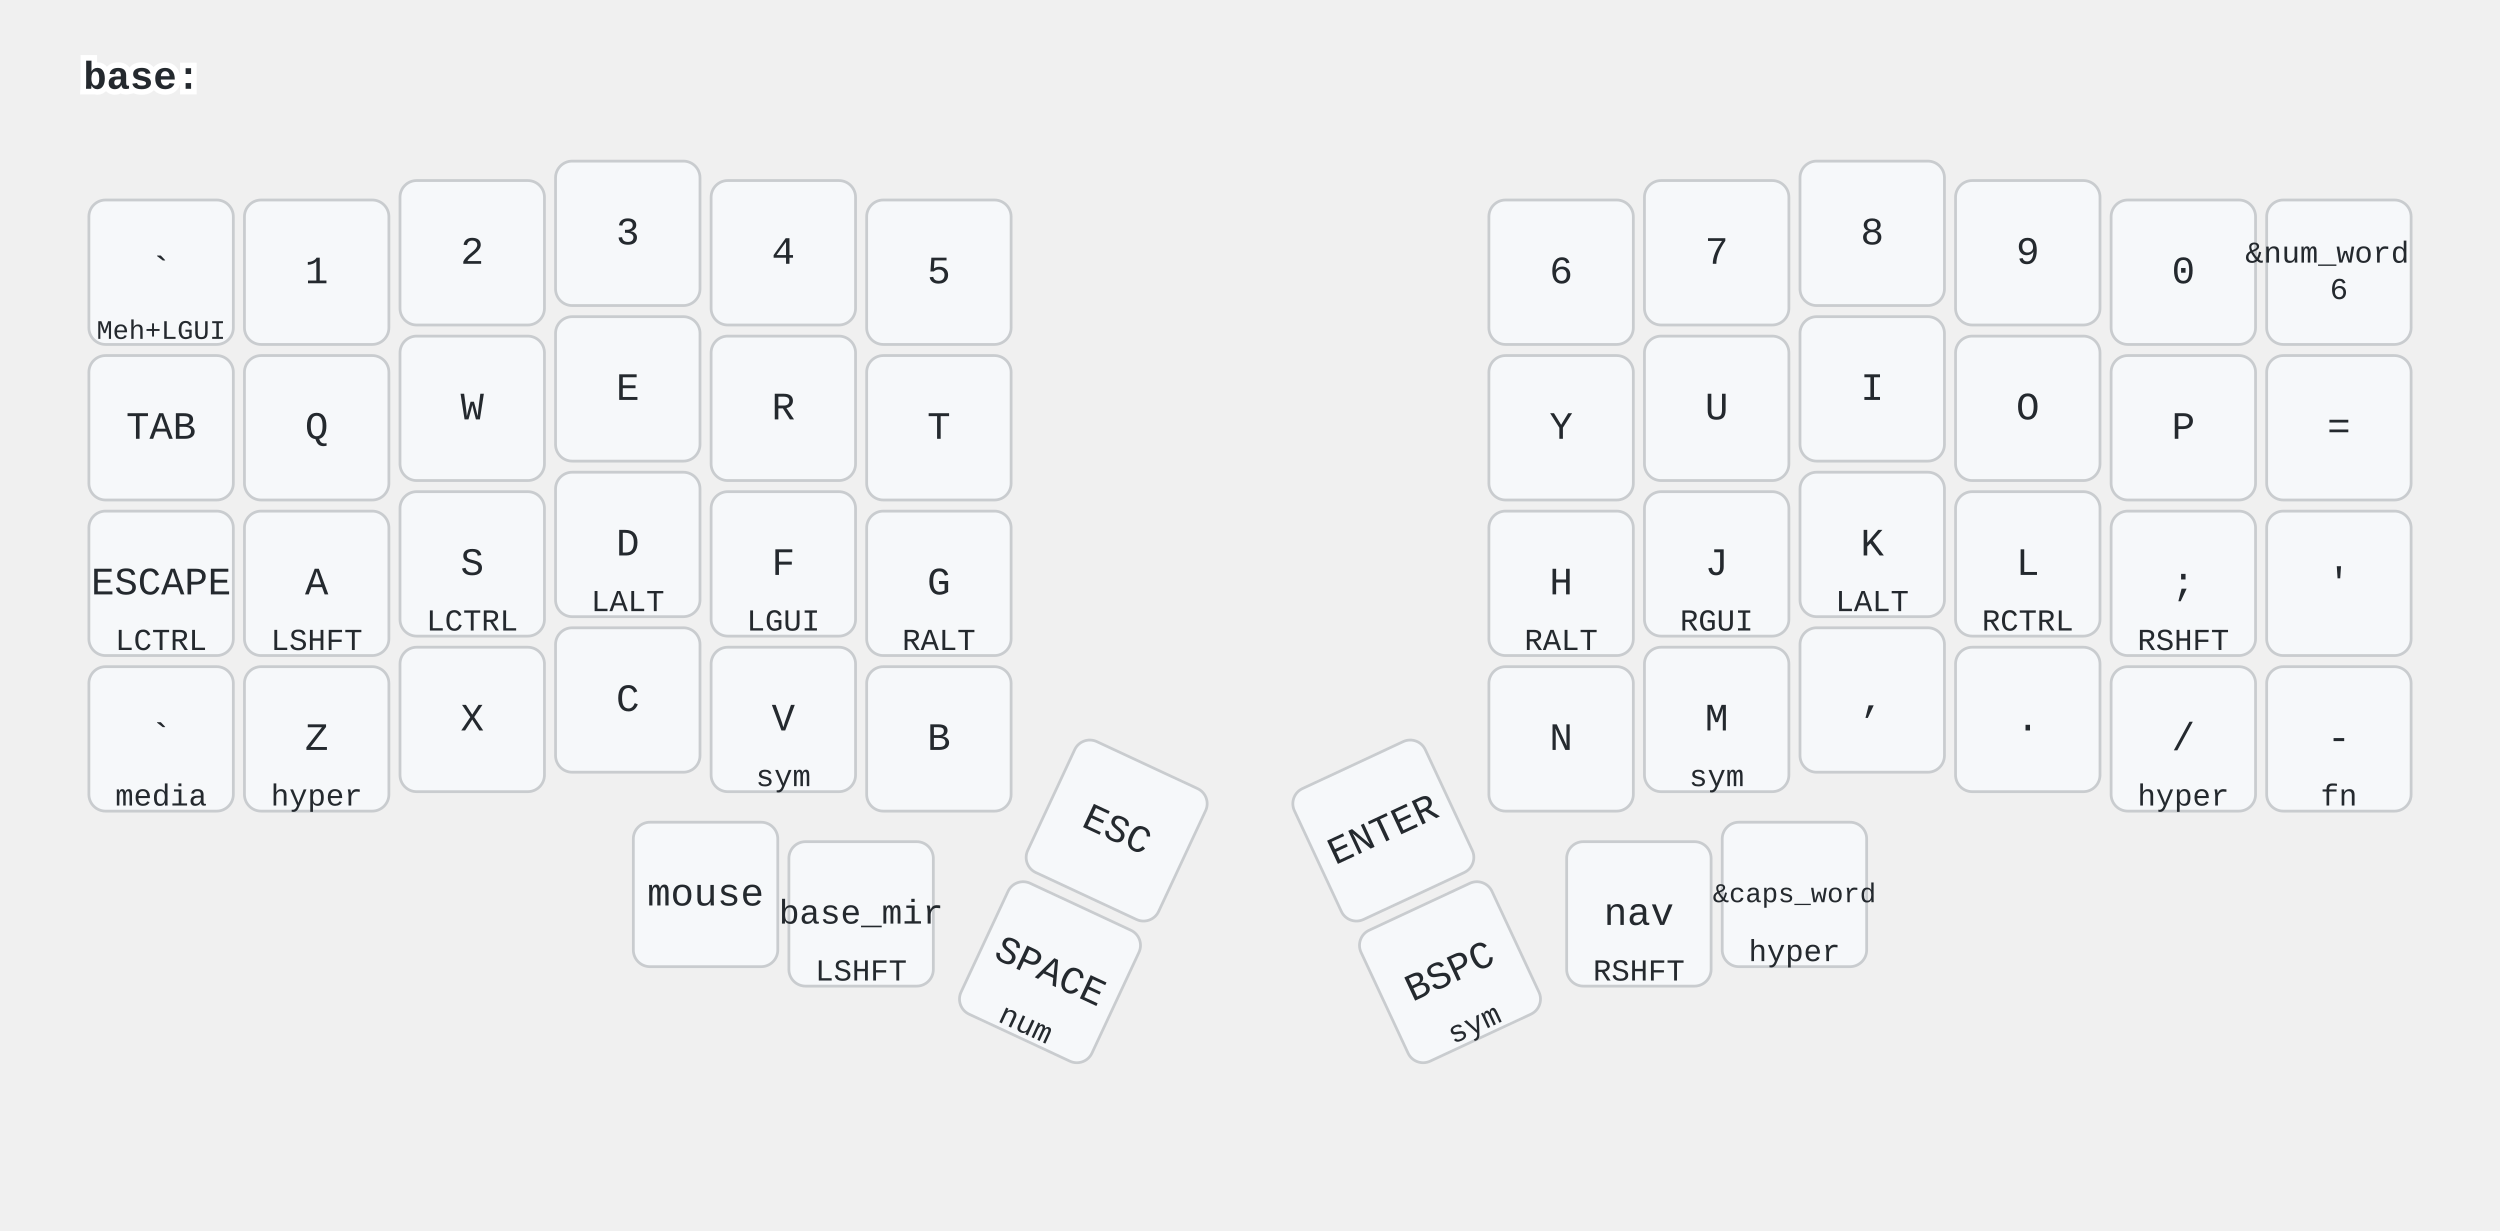
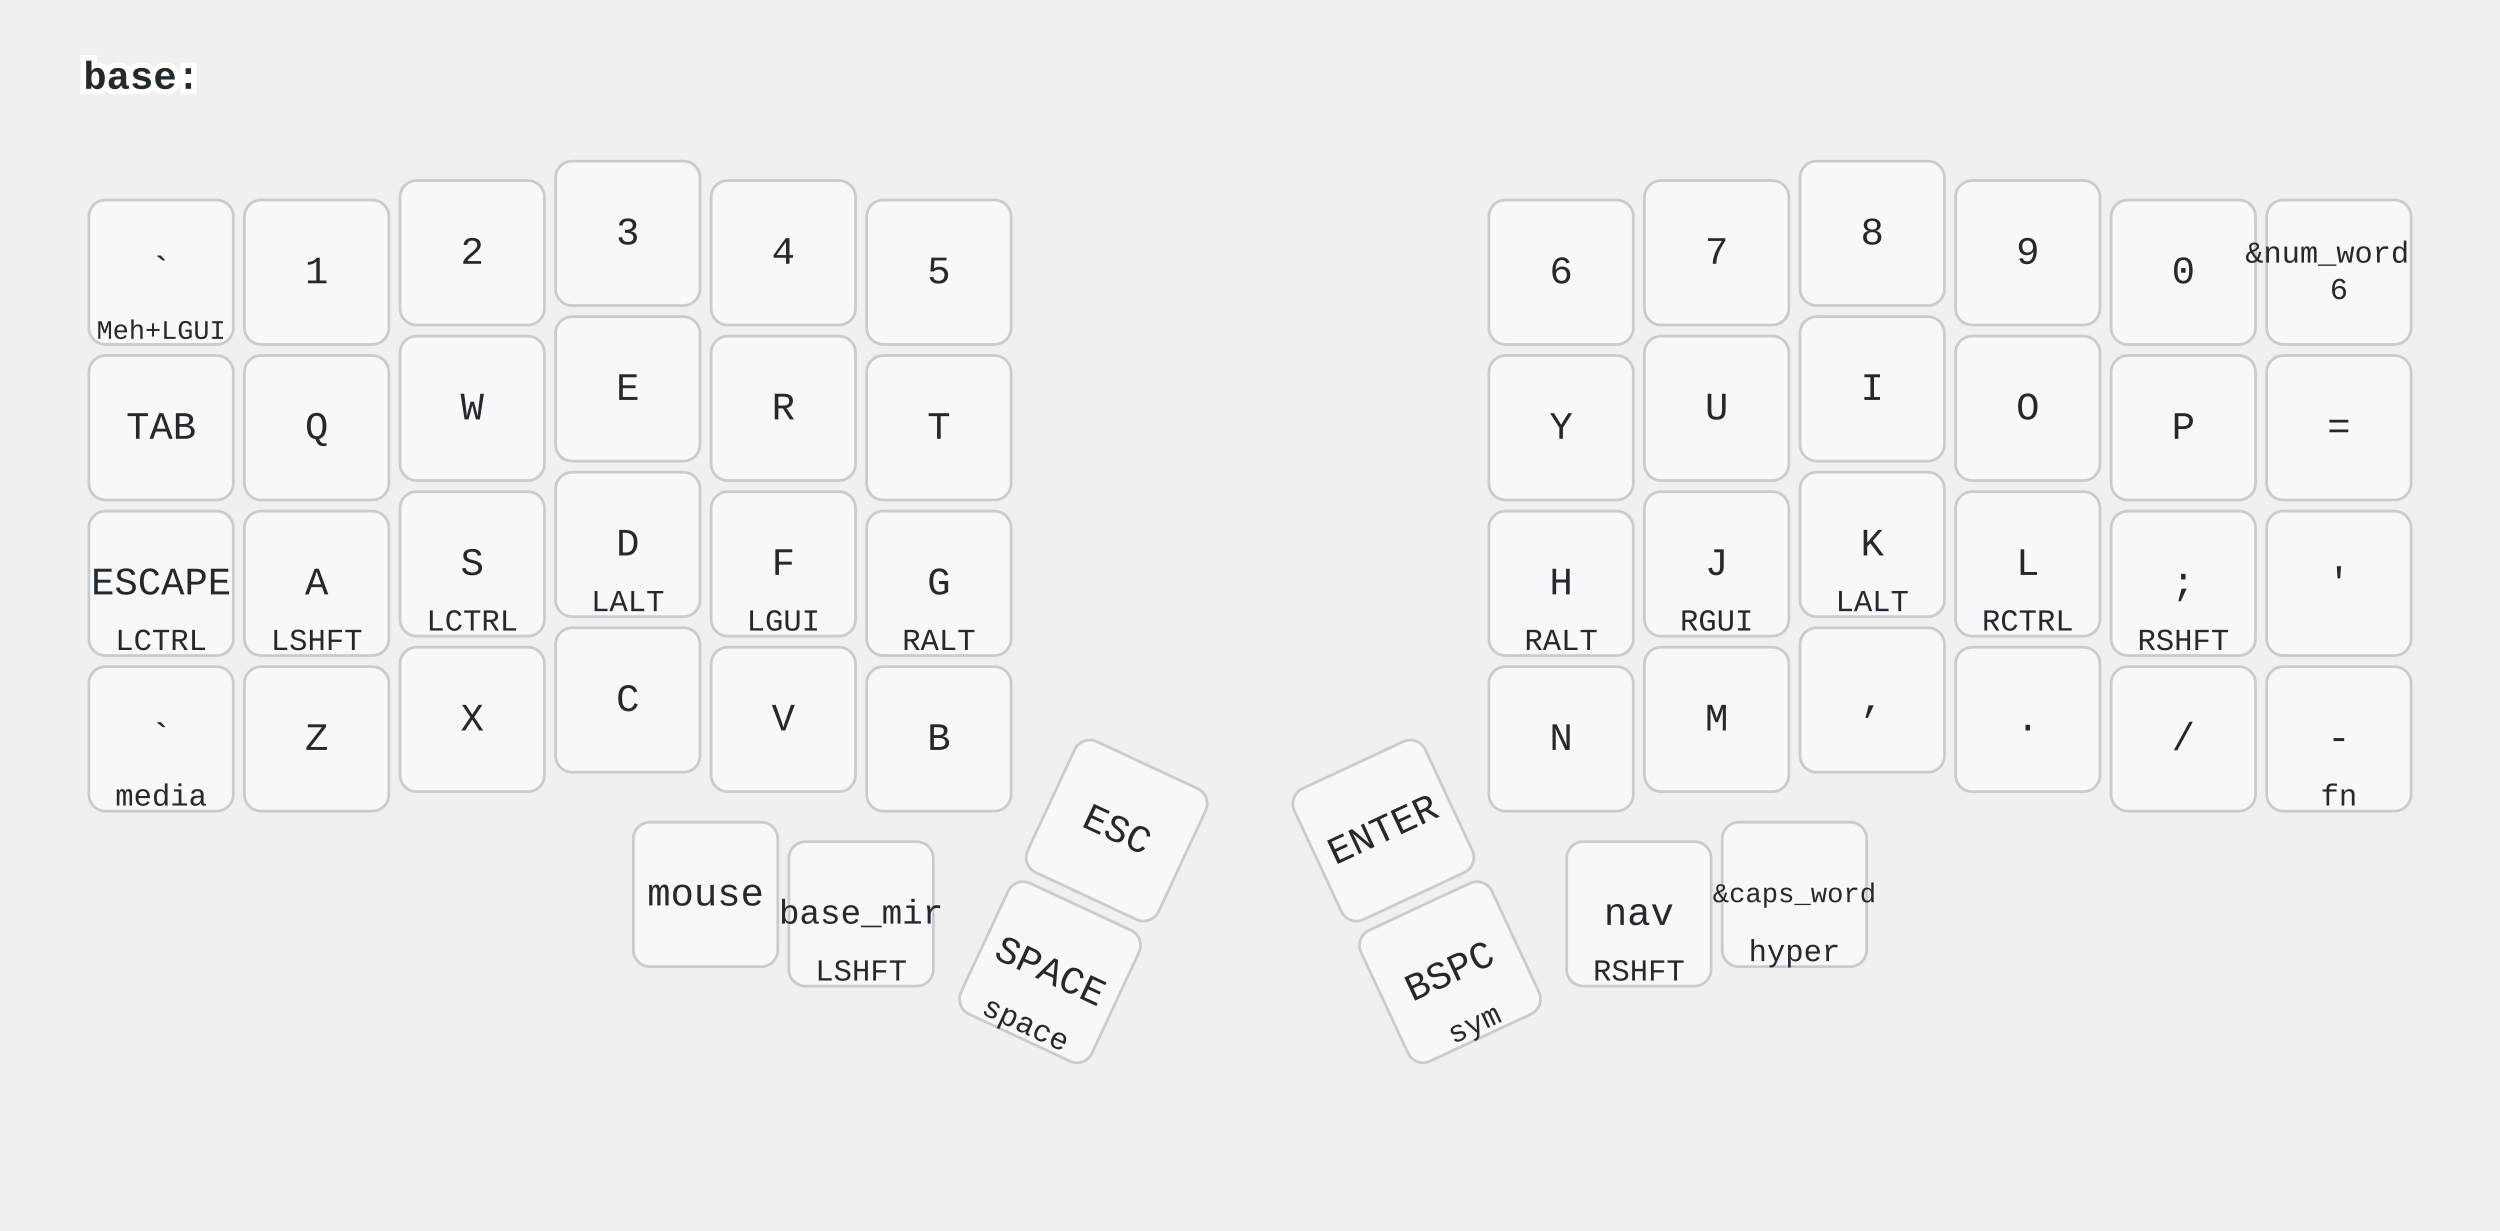
<svg xmlns="http://www.w3.org/2000/svg" width="900" height="443" viewBox="0 0 900 443" class="keymap">
  <style>/* inherit to force styles through use tags */
svg path {
    fill: inherit;
}

/* font and background color specifications */
svg.keymap {
    font-family: SFMono-Regular,Consolas,Liberation Mono,Menlo,monospace;
    font-size: 14px;
    font-kerning: normal;
    text-rendering: optimizeLegibility;
    fill: #24292e;
}

/* default key styling */
rect.key {
    fill: #f6f8fa;
}

rect.key, rect.combo {
    stroke: #c9cccf;
    stroke-width: 1;
}

/* default key side styling, only used is draw_key_sides is set */
rect.side {
    filter: brightness(90%);
}

/* color accent for combo boxes */
rect.combo, rect.combo-separate {
    fill: #cdf;
}

/* color accent for held keys */
rect.held, rect.combo.held {
    fill: #fdd;
}

/* color accent for ghost (optional) keys */
rect.ghost, rect.combo.ghost {
    stroke-dasharray: 4, 4;
    stroke-width: 2;
}

text {
    text-anchor: middle;
    dominant-baseline: middle;
}

/* styling for layer labels */
text.label {
    font-weight: bold;
    text-anchor: start;
    stroke: white;
    stroke-width: 4;
    paint-order: stroke;
}

/* styling for optional footer */
text.footer {
    text-anchor: end;
    dominant-baseline: auto;
    stroke: white;
    stroke-width: 4;
    paint-order: stroke;
}

/* styling for combo tap, and key non-tap label text */
text.combo, text.hold, text.shifted, text.left, text.right, text.tl, text.tr, text.bl, text.br {
    font-size: 11px;
}

text.hold, text.bl, text.br {
    text-anchor: middle;
    dominant-baseline: auto;
}

text.shifted, text.tl, text.tr {
    text-anchor: middle;
    dominant-baseline: hanging;
}

text.left, text.tl, text.bl {
    text-anchor: start;
}

text.right, text.tr, text.br {
    text-anchor: end;
}

text.layer-activator {
    text-decoration: underline;
}

/* styling for hold/shifted label text in combo box */
text.combo.hold, text.combo.shifted, text.combo.left, text.combo.right {
    font-size: 8px;
}

/* lighter symbol for transparent keys */
text.trans {
    fill: #7b7e81;
}

/* styling for combo dendrons */
path.combo {
    stroke-width: 1;
    stroke: gray;
    fill: none;
}

/* Start Tabler Icons Cleanup */
/* cannot use height/width with glyphs */
.icon-tabler &gt; path {
    fill: inherit;
    stroke: inherit;
    stroke-width: 2;
}
/* hide tabler's default box */
.icon-tabler &gt; path[stroke="none"][fill="none"] {
    visibility: hidden;
}
/* End Tabler Icons Cleanup */
</style>
  <g transform="translate(30, 0)" class="layer-base">
    <text x="0" y="28" class="label" id="base">base:</text>
    <g transform="translate(0, 56)">
      <g transform="translate(28, 42)" class="key keypos-0">
        <rect rx="6" ry="6" x="-26" y="-26" width="52" height="52" class="key" />
        <text x="0" y="0" class="key tap">`</text>
        <text x="0" y="24" class="key hold">
          <tspan style="font-size: 88%">Meh+LGUI</tspan>
        </text>
      </g>
      <g transform="translate(84, 42)" class="key keypos-1">
        <rect rx="6" ry="6" x="-26" y="-26" width="52" height="52" class="key" />
        <text x="0" y="0" class="key tap">1</text>
      </g>
      <g transform="translate(140, 35)" class="key keypos-2">
        <rect rx="6" ry="6" x="-26" y="-26" width="52" height="52" class="key" />
        <text x="0" y="0" class="key tap">2</text>
      </g>
      <g transform="translate(196, 28)" class="key keypos-3">
        <rect rx="6" ry="6" x="-26" y="-26" width="52" height="52" class="key" />
        <text x="0" y="0" class="key tap">3</text>
      </g>
      <g transform="translate(252, 35)" class="key keypos-4">
        <rect rx="6" ry="6" x="-26" y="-26" width="52" height="52" class="key" />
        <text x="0" y="0" class="key tap">4</text>
      </g>
      <g transform="translate(308, 42)" class="key keypos-5">
        <rect rx="6" ry="6" x="-26" y="-26" width="52" height="52" class="key" />
        <text x="0" y="0" class="key tap">5</text>
      </g>
      <g transform="translate(532, 42)" class="key keypos-6">
        <rect rx="6" ry="6" x="-26" y="-26" width="52" height="52" class="key" />
        <text x="0" y="0" class="key tap">6</text>
      </g>
      <g transform="translate(588, 35)" class="key keypos-7">
        <rect rx="6" ry="6" x="-26" y="-26" width="52" height="52" class="key" />
        <text x="0" y="0" class="key tap">7</text>
      </g>
      <g transform="translate(644, 28)" class="key keypos-8">
        <rect rx="6" ry="6" x="-26" y="-26" width="52" height="52" class="key" />
        <text x="0" y="0" class="key tap">8</text>
      </g>
      <g transform="translate(700, 35)" class="key keypos-9">
        <rect rx="6" ry="6" x="-26" y="-26" width="52" height="52" class="key" />
        <text x="0" y="0" class="key tap">9</text>
      </g>
      <g transform="translate(756, 42)" class="key keypos-10">
        <rect rx="6" ry="6" x="-26" y="-26" width="52" height="52" class="key" />
        <text x="0" y="0" class="key tap">0</text>
      </g>
      <g transform="translate(812, 42)" class="key keypos-11">
        <rect rx="6" ry="6" x="-26" y="-26" width="52" height="52" class="key" />
        <text x="0" y="0" class="key tap">
          <tspan x="0" dy="-0.6em" style="font-size: 78%">&amp;num_word</tspan>
          <tspan x="0" dy="1.2em" style="font-size: 78%">6</tspan>
        </text>
      </g>
      <g transform="translate(28, 98)" class="key keypos-12">
        <rect rx="6" ry="6" x="-26" y="-26" width="52" height="52" class="key" />
        <text x="0" y="0" class="key tap">TAB</text>
      </g>
      <g transform="translate(84, 98)" class="key keypos-13">
        <rect rx="6" ry="6" x="-26" y="-26" width="52" height="52" class="key" />
        <text x="0" y="0" class="key tap">Q</text>
      </g>
      <g transform="translate(140, 91)" class="key keypos-14">
        <rect rx="6" ry="6" x="-26" y="-26" width="52" height="52" class="key" />
        <text x="0" y="0" class="key tap">W</text>
      </g>
      <g transform="translate(196, 84)" class="key keypos-15">
        <rect rx="6" ry="6" x="-26" y="-26" width="52" height="52" class="key" />
        <text x="0" y="0" class="key tap">E</text>
      </g>
      <g transform="translate(252, 91)" class="key keypos-16">
        <rect rx="6" ry="6" x="-26" y="-26" width="52" height="52" class="key" />
        <text x="0" y="0" class="key tap">R</text>
      </g>
      <g transform="translate(308, 98)" class="key keypos-17">
        <rect rx="6" ry="6" x="-26" y="-26" width="52" height="52" class="key" />
        <text x="0" y="0" class="key tap">T</text>
      </g>
      <g transform="translate(532, 98)" class="key keypos-18">
        <rect rx="6" ry="6" x="-26" y="-26" width="52" height="52" class="key" />
        <text x="0" y="0" class="key tap">Y</text>
      </g>
      <g transform="translate(588, 91)" class="key keypos-19">
        <rect rx="6" ry="6" x="-26" y="-26" width="52" height="52" class="key" />
        <text x="0" y="0" class="key tap">U</text>
      </g>
      <g transform="translate(644, 84)" class="key keypos-20">
        <rect rx="6" ry="6" x="-26" y="-26" width="52" height="52" class="key" />
        <text x="0" y="0" class="key tap">I</text>
      </g>
      <g transform="translate(700, 91)" class="key keypos-21">
        <rect rx="6" ry="6" x="-26" y="-26" width="52" height="52" class="key" />
        <text x="0" y="0" class="key tap">O</text>
      </g>
      <g transform="translate(756, 98)" class="key keypos-22">
        <rect rx="6" ry="6" x="-26" y="-26" width="52" height="52" class="key" />
        <text x="0" y="0" class="key tap">P</text>
      </g>
      <g transform="translate(812, 98)" class="key keypos-23">
        <rect rx="6" ry="6" x="-26" y="-26" width="52" height="52" class="key" />
        <text x="0" y="0" class="key tap">=</text>
      </g>
      <g transform="translate(28, 154)" class="key keypos-24">
        <rect rx="6" ry="6" x="-26" y="-26" width="52" height="52" class="key" />
        <text x="0" y="0" class="key tap">ESCAPE</text>
        <text x="0" y="24" class="key hold">LCTRL</text>
      </g>
      <g transform="translate(84, 154)" class="key keypos-25">
        <rect rx="6" ry="6" x="-26" y="-26" width="52" height="52" class="key" />
        <text x="0" y="0" class="key tap">A</text>
        <text x="0" y="24" class="key hold">LSHFT</text>
      </g>
      <g transform="translate(140, 147)" class="key keypos-26">
        <rect rx="6" ry="6" x="-26" y="-26" width="52" height="52" class="key" />
        <text x="0" y="0" class="key tap">S</text>
        <text x="0" y="24" class="key hold">LCTRL</text>
      </g>
      <g transform="translate(196, 140)" class="key keypos-27">
        <rect rx="6" ry="6" x="-26" y="-26" width="52" height="52" class="key" />
        <text x="0" y="0" class="key tap">D</text>
        <text x="0" y="24" class="key hold">LALT</text>
      </g>
      <g transform="translate(252, 147)" class="key keypos-28">
        <rect rx="6" ry="6" x="-26" y="-26" width="52" height="52" class="key" />
        <text x="0" y="0" class="key tap">F</text>
        <text x="0" y="24" class="key hold">LGUI</text>
      </g>
      <g transform="translate(308, 154)" class="key keypos-29">
        <rect rx="6" ry="6" x="-26" y="-26" width="52" height="52" class="key" />
        <text x="0" y="0" class="key tap">G</text>
        <text x="0" y="24" class="key hold">RALT</text>
      </g>
      <g transform="translate(532, 154)" class="key keypos-30">
        <rect rx="6" ry="6" x="-26" y="-26" width="52" height="52" class="key" />
        <text x="0" y="0" class="key tap">H</text>
        <text x="0" y="24" class="key hold">RALT</text>
      </g>
      <g transform="translate(588, 147)" class="key keypos-31">
        <rect rx="6" ry="6" x="-26" y="-26" width="52" height="52" class="key" />
        <text x="0" y="0" class="key tap">J</text>
        <text x="0" y="24" class="key hold">RGUI</text>
      </g>
      <g transform="translate(644, 140)" class="key keypos-32">
        <rect rx="6" ry="6" x="-26" y="-26" width="52" height="52" class="key" />
        <text x="0" y="0" class="key tap">K</text>
        <text x="0" y="24" class="key hold">LALT</text>
      </g>
      <g transform="translate(700, 147)" class="key keypos-33">
        <rect rx="6" ry="6" x="-26" y="-26" width="52" height="52" class="key" />
        <text x="0" y="0" class="key tap">L</text>
        <text x="0" y="24" class="key hold">RCTRL</text>
      </g>
      <g transform="translate(756, 154)" class="key keypos-34">
        <rect rx="6" ry="6" x="-26" y="-26" width="52" height="52" class="key" />
        <text x="0" y="0" class="key tap">;</text>
        <text x="0" y="24" class="key hold">RSHFT</text>
      </g>
      <g transform="translate(812, 154)" class="key keypos-35">
        <rect rx="6" ry="6" x="-26" y="-26" width="52" height="52" class="key" />
        <text x="0" y="0" class="key tap">'</text>
      </g>
      <g transform="translate(28, 210)" class="key keypos-36">
        <rect rx="6" ry="6" x="-26" y="-26" width="52" height="52" class="key" />
        <text x="0" y="0" class="key tap">`</text>
        <text x="0" y="24" class="key hold">media</text>
      </g>
      <g transform="translate(84, 210)" class="key keypos-37">
        <rect rx="6" ry="6" x="-26" y="-26" width="52" height="52" class="key" />
        <text x="0" y="0" class="key tap">Z</text>
-         <text x="0" y="24" class="key hold">hyper</text>
      </g>
      <g transform="translate(140, 203)" class="key keypos-38">
        <rect rx="6" ry="6" x="-26" y="-26" width="52" height="52" class="key" />
        <text x="0" y="0" class="key tap">X</text>
      </g>
      <g transform="translate(196, 196)" class="key keypos-39">
        <rect rx="6" ry="6" x="-26" y="-26" width="52" height="52" class="key" />
        <text x="0" y="0" class="key tap">C</text>
      </g>
      <g transform="translate(252, 203)" class="key keypos-40">
        <rect rx="6" ry="6" x="-26" y="-26" width="52" height="52" class="key" />
        <text x="0" y="0" class="key tap">V</text>
-         <text x="0" y="24" class="key hold">sym</text>
      </g>
      <g transform="translate(308, 210)" class="key keypos-41">
        <rect rx="6" ry="6" x="-26" y="-26" width="52" height="52" class="key" />
        <text x="0" y="0" class="key tap">B</text>
      </g>
      <g transform="translate(372, 243) rotate(25.0)" class="key keypos-42">
        <rect rx="6" ry="6" x="-26" y="-26" width="52" height="52" class="key" />
        <text x="0" y="0" class="key tap">ESC</text>
      </g>
      <g transform="translate(468, 243) rotate(-25.0)" class="key keypos-43">
        <rect rx="6" ry="6" x="-26" y="-26" width="52" height="52" class="key" />
        <text x="0" y="0" class="key tap">ENTER</text>
      </g>
      <g transform="translate(532, 210)" class="key keypos-44">
        <rect rx="6" ry="6" x="-26" y="-26" width="52" height="52" class="key" />
        <text x="0" y="0" class="key tap">N</text>
      </g>
      <g transform="translate(588, 203)" class="key keypos-45">
        <rect rx="6" ry="6" x="-26" y="-26" width="52" height="52" class="key" />
        <text x="0" y="0" class="key tap">M</text>
-         <text x="0" y="24" class="key hold">sym</text>
      </g>
      <g transform="translate(644, 196)" class="key keypos-46">
        <rect rx="6" ry="6" x="-26" y="-26" width="52" height="52" class="key" />
        <text x="0" y="0" class="key tap">,</text>
      </g>
      <g transform="translate(700, 203)" class="key keypos-47">
        <rect rx="6" ry="6" x="-26" y="-26" width="52" height="52" class="key" />
        <text x="0" y="0" class="key tap">.</text>
      </g>
      <g transform="translate(756, 210)" class="key keypos-48">
        <rect rx="6" ry="6" x="-26" y="-26" width="52" height="52" class="key" />
        <text x="0" y="0" class="key tap">/</text>
-         <text x="0" y="24" class="key hold">hyper</text>
      </g>
      <g transform="translate(812, 210)" class="key keypos-49">
        <rect rx="6" ry="6" x="-26" y="-26" width="52" height="52" class="key" />
        <text x="0" y="0" class="key tap">-</text>
        <text x="0" y="24" class="key hold">fn</text>
      </g>
      <g transform="translate(224, 266)" class="key keypos-50">
        <rect rx="6" ry="6" x="-26" y="-26" width="52" height="52" class="key" />
        <text x="0" y="0" class="key tap">mouse</text>
      </g>
      <g transform="translate(280, 273)" class="key keypos-51">
        <rect rx="6" ry="6" x="-26" y="-26" width="52" height="52" class="key" />
        <text x="0" y="0" class="key tap">
          <tspan style="font-size: 88%">base_mir</tspan>
        </text>
        <text x="0" y="24" class="key hold">LSHFT</text>
      </g>
      <g transform="translate(348, 294) rotate(25.0)" class="key keypos-52">
        <rect rx="6" ry="6" x="-26" y="-26" width="52" height="52" class="key" />
        <text x="0" y="0" class="key tap">SPACE</text>
-         <text x="0" y="24" class="key hold">num</text>
+         <text x="0" y="24" class="key hold">space</text>
      </g>
      <g transform="translate(492, 294) rotate(-25.0)" class="key keypos-53">
        <rect rx="6" ry="6" x="-26" y="-26" width="52" height="52" class="key" />
        <text x="0" y="0" class="key tap">BSPC</text>
        <text x="0" y="24" class="key hold">sym</text>
      </g>
      <g transform="translate(560, 273)" class="key keypos-54">
        <rect rx="6" ry="6" x="-26" y="-26" width="52" height="52" class="key" />
        <text x="0" y="0" class="key tap">nav</text>
        <text x="0" y="24" class="key hold">RSHFT</text>
      </g>
      <g transform="translate(616, 266)" class="key keypos-55">
        <rect rx="6" ry="6" x="-26" y="-26" width="52" height="52" class="key" />
        <text x="0" y="0" class="key tap">
          <tspan style="font-size: 70%">&amp;caps_word</tspan>
        </text>
        <text x="0" y="24" class="key hold">hyper</text>
      </g>
    </g>
  </g>
</svg>
